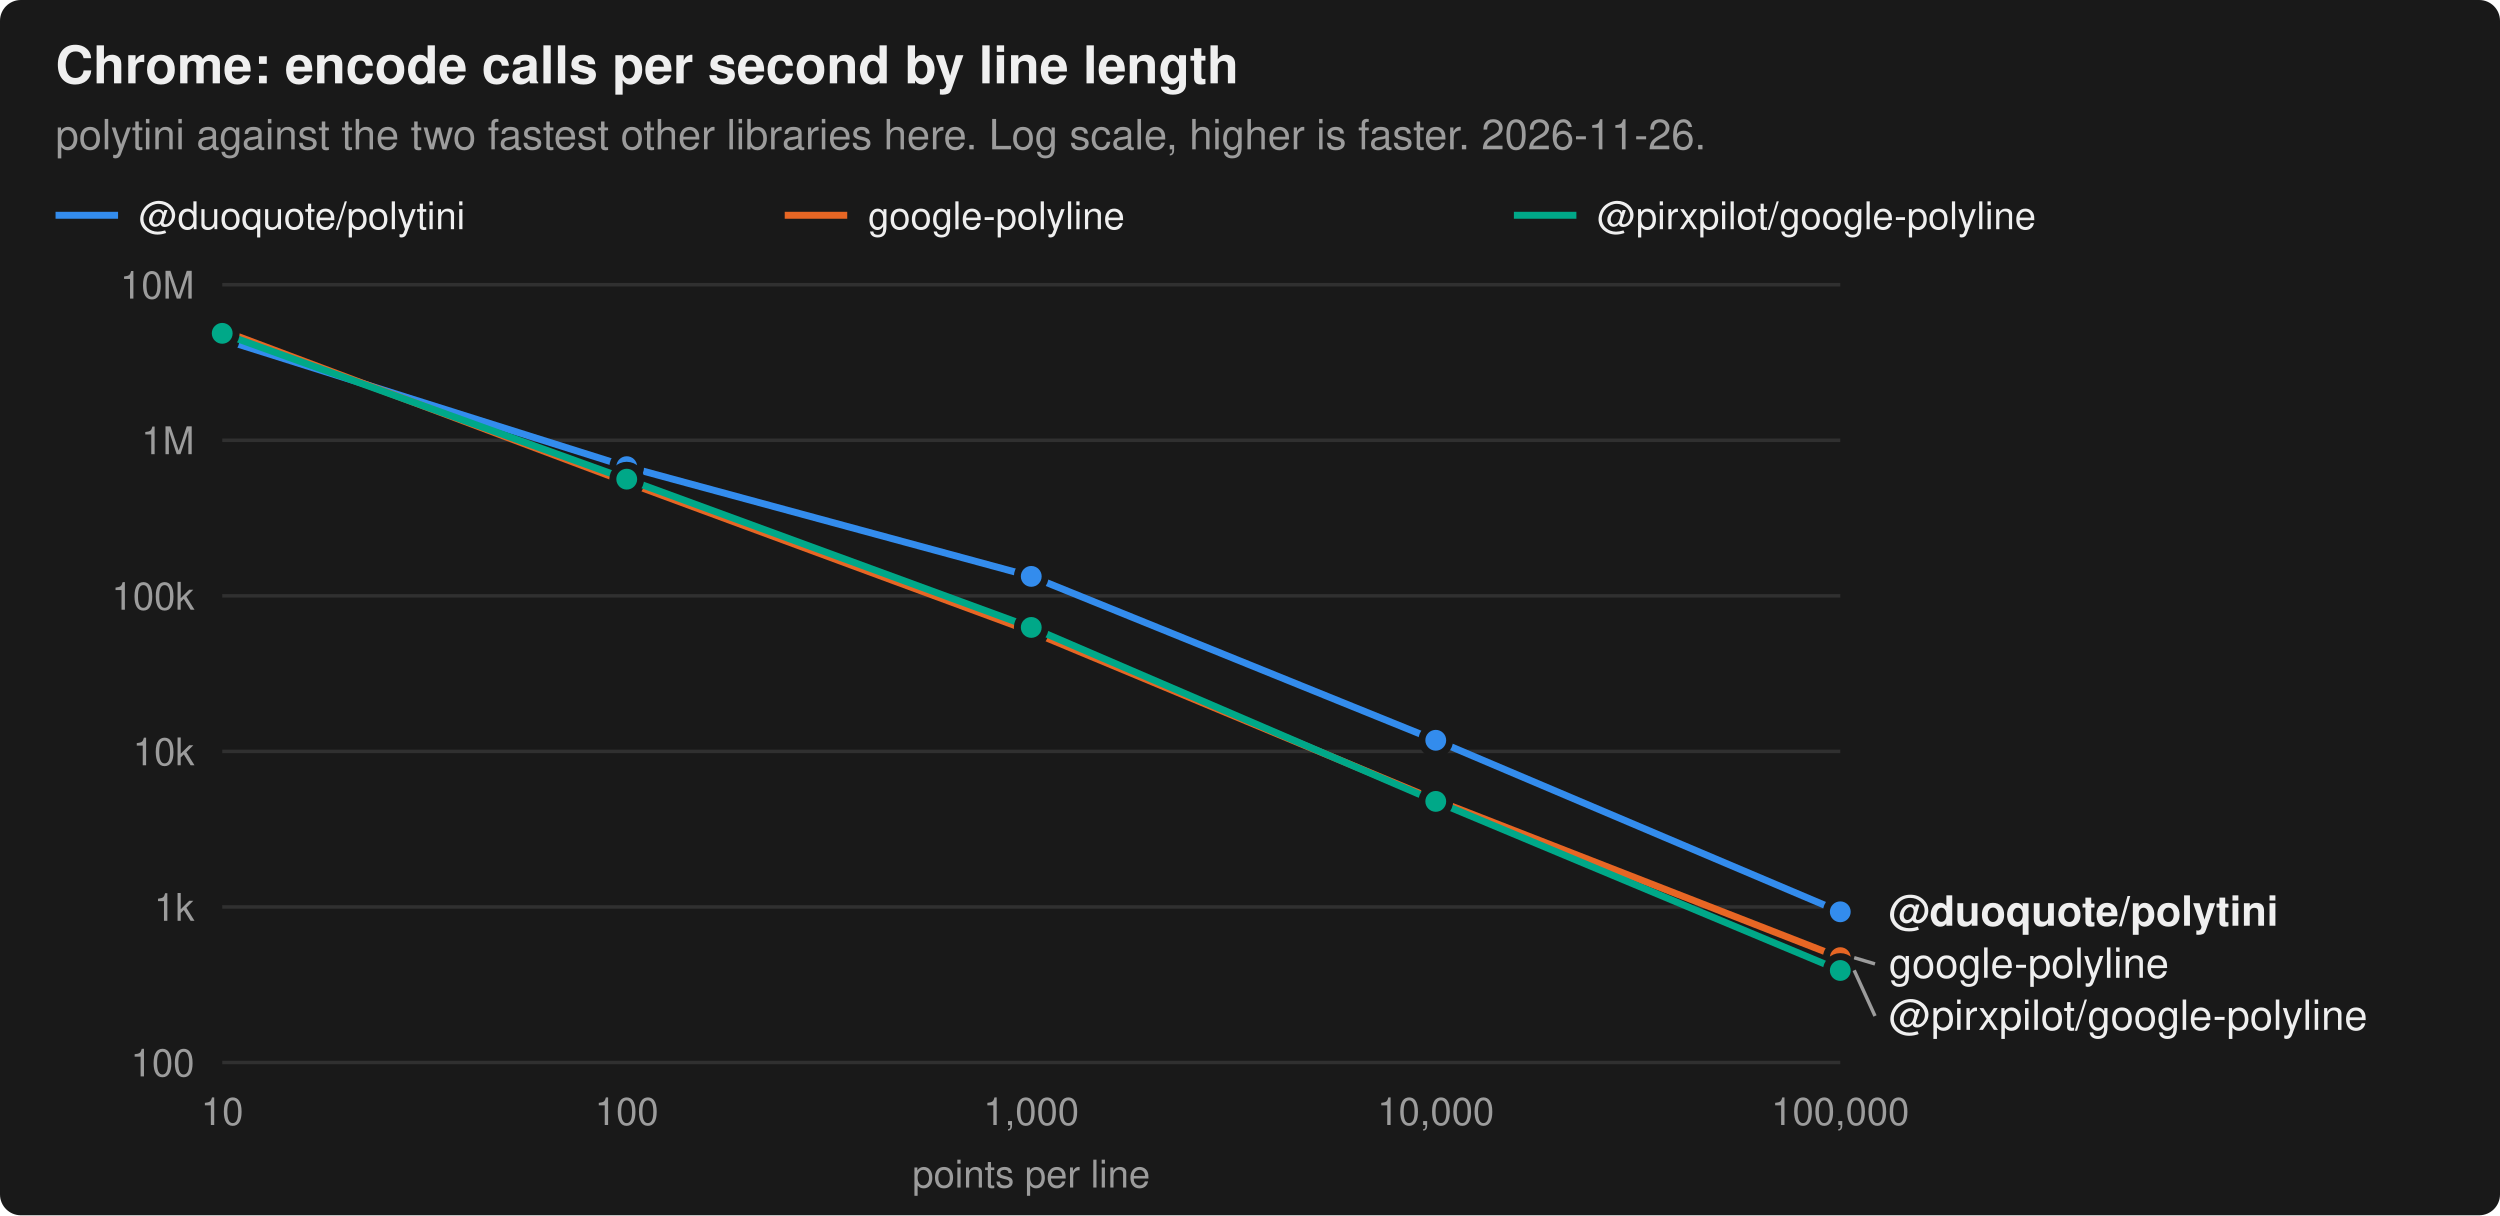
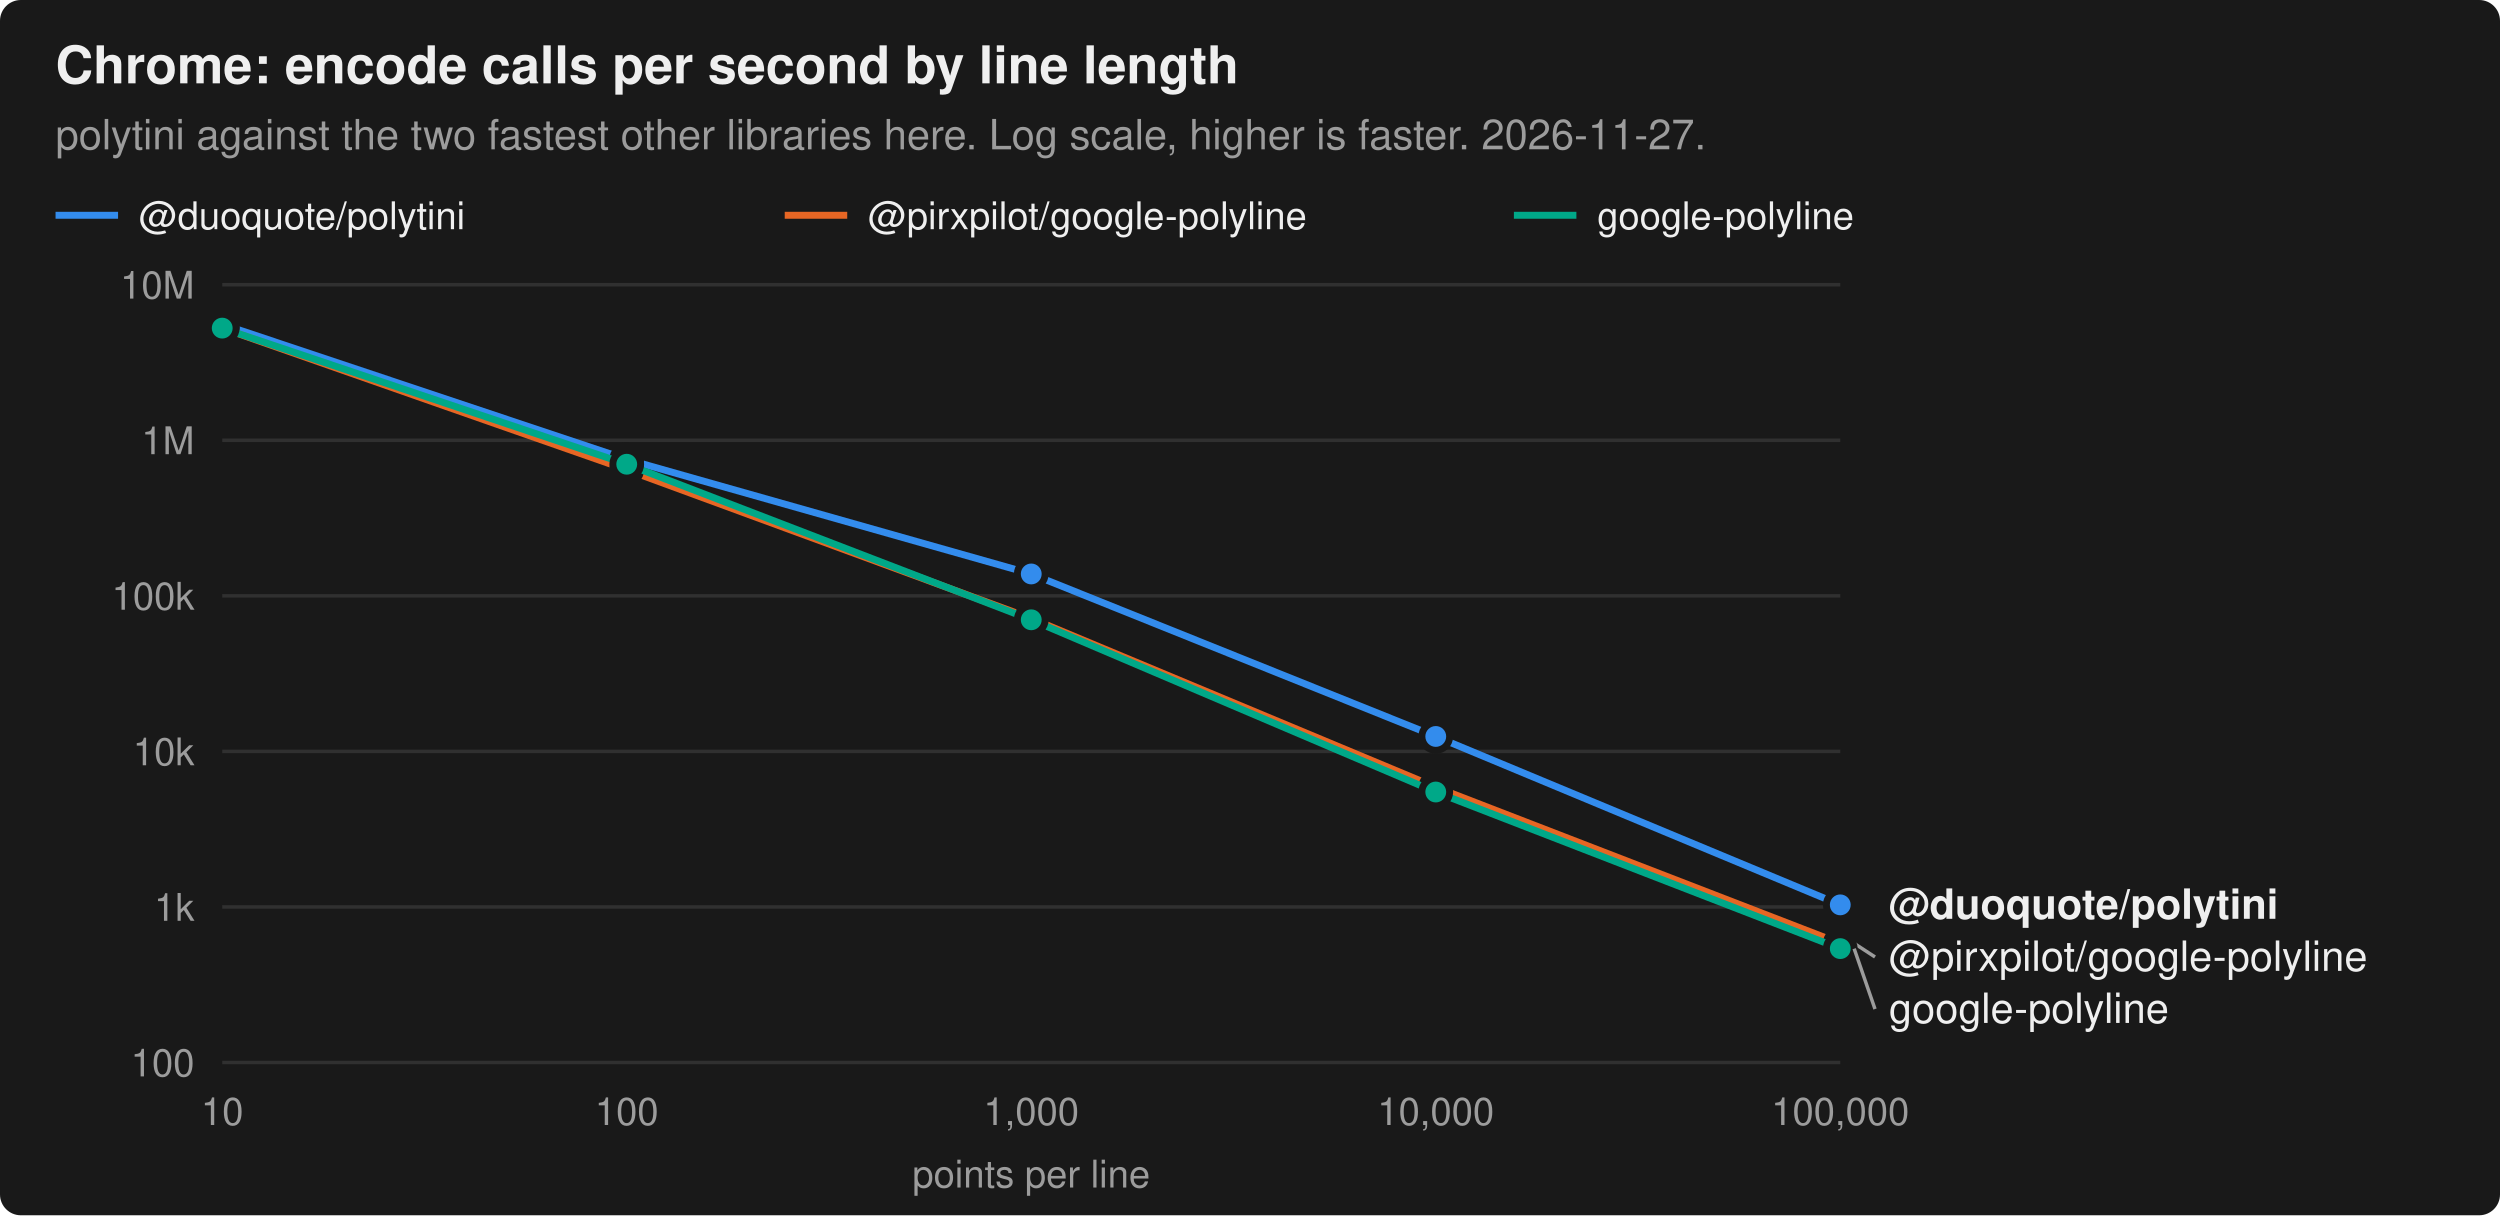
<svg xmlns="http://www.w3.org/2000/svg" width="720" height="350" viewBox="0 0 720 350" role="img" aria-labelledby="t d" font-family="-apple-system, BlinkMacSystemFont, 'Segoe UI', Helvetica, Arial, sans-serif">
  <rect width="720" height="350" rx="6" fill="#191919" />
  <text x="16" y="24" font-size="15" font-weight="600" fill="#efefef">Chrome: encode calls per second by line length</text>
-   <text x="16" y="43" font-size="12" fill="#9c9c9c">polytini against the two fastest other libraries here. Log scale, higher is faster. 2026-11-26.</text>
+   <text x="16" y="43" font-size="12" fill="#9c9c9c">polytini against the two fastest other libraries here. Log scale, higher is faster. 2026-11-27.</text>
  <line x1="64" y1="306" x2="530" y2="306" stroke="#303030" stroke-width="1" />
  <text x="56" y="310" font-size="11" text-anchor="end" fill="#9c9c9c">100</text>
  <line x1="64" y1="261.2" x2="530" y2="261.2" stroke="#303030" stroke-width="1" />
  <text x="56" y="265.2" font-size="11" text-anchor="end" fill="#9c9c9c">1k</text>
  <line x1="64" y1="216.4" x2="530" y2="216.4" stroke="#303030" stroke-width="1" />
  <text x="56" y="220.4" font-size="11" text-anchor="end" fill="#9c9c9c">10k</text>
  <line x1="64" y1="171.6" x2="530" y2="171.6" stroke="#303030" stroke-width="1" />
  <text x="56" y="175.6" font-size="11" text-anchor="end" fill="#9c9c9c">100k</text>
  <line x1="64" y1="126.8" x2="530" y2="126.8" stroke="#303030" stroke-width="1" />
  <text x="56" y="130.8" font-size="11" text-anchor="end" fill="#9c9c9c">1M</text>
  <line x1="64" y1="82" x2="530" y2="82" stroke="#303030" stroke-width="1" />
  <text x="56" y="86" font-size="11" text-anchor="end" fill="#9c9c9c">10M</text>
  <text x="64" y="324" font-size="11" text-anchor="middle" fill="#9c9c9c">10</text>
  <text x="180.5" y="324" font-size="11" text-anchor="middle" fill="#9c9c9c">100</text>
  <text x="297" y="324" font-size="11" text-anchor="middle" fill="#9c9c9c">1,000</text>
  <text x="413.5" y="324" font-size="11" text-anchor="middle" fill="#9c9c9c">10,000</text>
  <text x="530" y="324" font-size="11" text-anchor="middle" fill="#9c9c9c">100,000</text>
  <text x="297" y="342" font-size="11" text-anchor="middle" fill="#9c9c9c">points per line</text>
-   <polyline points="64.0,97.7 180.5,134.4 297.0,166.0 413.5,213.2 530.0,262.6" fill="none" stroke="#338ced" stroke-width="2" stroke-linejoin="round" stroke-linecap="round" />
-   <circle cx="64.0" cy="97.7" r="4" fill="#338ced" stroke="#191919" stroke-width="2" />
-   <circle cx="180.5" cy="134.4" r="4" fill="#338ced" stroke="#191919" stroke-width="2" />
-   <circle cx="297.0" cy="166.0" r="4" fill="#338ced" stroke="#191919" stroke-width="2" />
-   <circle cx="413.5" cy="213.2" r="4" fill="#338ced" stroke="#191919" stroke-width="2" />
-   <circle cx="530.0" cy="262.6" r="4" fill="#338ced" stroke="#191919" stroke-width="2" />
-   <text x="544" y="266.607" font-size="12" fill="#efefef" font-weight="600">@duoquote/polytini</text>
-   <polyline points="64.0,95.2 180.5,138.9 297.0,181.9 413.5,230.4 530.0,275.8" fill="none" stroke="#e76624" stroke-width="2" stroke-linejoin="round" stroke-linecap="round" />
-   <circle cx="64.0" cy="95.2" r="4" fill="#e76624" stroke="#191919" stroke-width="2" />
-   <circle cx="180.5" cy="138.9" r="4" fill="#e76624" stroke="#191919" stroke-width="2" />
-   <circle cx="297.0" cy="181.9" r="4" fill="#e76624" stroke="#191919" stroke-width="2" />
-   <circle cx="413.5" cy="230.4" r="4" fill="#e76624" stroke="#191919" stroke-width="2" />
-   <circle cx="530.0" cy="275.8" r="4" fill="#e76624" stroke="#191919" stroke-width="2" />
-   <line x1="534" y1="275.82" x2="540" y2="277.607" stroke="#9c9c9c" stroke-width="1" />
-   <text x="544" y="281.607" font-size="12" fill="#efefef">google-polyline</text>
-   <polyline points="64.0,96.0 180.5,138.0 297.0,180.7 413.5,230.8 530.0,279.5" fill="none" stroke="#00a888" stroke-width="2" stroke-linejoin="round" stroke-linecap="round" />
-   <circle cx="64.0" cy="96.0" r="4" fill="#00a888" stroke="#191919" stroke-width="2" />
-   <circle cx="180.5" cy="138.0" r="4" fill="#00a888" stroke="#191919" stroke-width="2" />
-   <circle cx="297.0" cy="180.7" r="4" fill="#00a888" stroke="#191919" stroke-width="2" />
-   <circle cx="413.5" cy="230.8" r="4" fill="#00a888" stroke="#191919" stroke-width="2" />
-   <circle cx="530.0" cy="279.5" r="4" fill="#00a888" stroke="#191919" stroke-width="2" />
-   <line x1="534" y1="279.451" x2="540" y2="292.607" stroke="#9c9c9c" stroke-width="1" />
-   <text x="544" y="296.607" font-size="12" fill="#efefef">@pirxpilot/google-polyline</text>
+   <polyline points="64.0,93.4 180.5,132.3 297.0,165.3 413.5,212.1 530.0,260.6" fill="none" stroke="#338ced" stroke-width="2" stroke-linejoin="round" stroke-linecap="round" />
+   <circle cx="64.0" cy="93.4" r="4" fill="#338ced" stroke="#191919" stroke-width="2" />
+   <circle cx="180.5" cy="132.3" r="4" fill="#338ced" stroke="#191919" stroke-width="2" />
+   <circle cx="297.0" cy="165.3" r="4" fill="#338ced" stroke="#191919" stroke-width="2" />
+   <circle cx="413.5" cy="212.1" r="4" fill="#338ced" stroke="#191919" stroke-width="2" />
+   <circle cx="530.0" cy="260.6" r="4" fill="#338ced" stroke="#191919" stroke-width="2" />
+   <text x="544" y="264.607" font-size="12" fill="#efefef" font-weight="600">@duoquote/polytini</text>
+   <polyline points="64.0,94.5 180.5,135.3 297.0,178.1 413.5,226.7 530.0,271.7" fill="none" stroke="#e76624" stroke-width="2" stroke-linejoin="round" stroke-linecap="round" />
+   <circle cx="64.0" cy="94.5" r="4" fill="#e76624" stroke="#191919" stroke-width="2" />
+   <circle cx="180.5" cy="135.3" r="4" fill="#e76624" stroke="#191919" stroke-width="2" />
+   <circle cx="297.0" cy="178.1" r="4" fill="#e76624" stroke="#191919" stroke-width="2" />
+   <circle cx="413.5" cy="226.7" r="4" fill="#e76624" stroke="#191919" stroke-width="2" />
+   <circle cx="530.0" cy="271.7" r="4" fill="#e76624" stroke="#191919" stroke-width="2" />
+   <line x1="534" y1="271.695" x2="540" y2="275.607" stroke="#9c9c9c" stroke-width="1" />
+   <text x="544" y="279.607" font-size="12" fill="#efefef">@pirxpilot/google-polyline</text>
+   <polyline points="64.0,94.5 180.5,133.7 297.0,178.5 413.5,228.1 530.0,273.2" fill="none" stroke="#00a888" stroke-width="2" stroke-linejoin="round" stroke-linecap="round" />
+   <circle cx="64.0" cy="94.5" r="4" fill="#00a888" stroke="#191919" stroke-width="2" />
+   <circle cx="180.5" cy="133.7" r="4" fill="#00a888" stroke="#191919" stroke-width="2" />
+   <circle cx="297.0" cy="178.5" r="4" fill="#00a888" stroke="#191919" stroke-width="2" />
+   <circle cx="413.5" cy="228.1" r="4" fill="#00a888" stroke="#191919" stroke-width="2" />
+   <circle cx="530.0" cy="273.2" r="4" fill="#00a888" stroke="#191919" stroke-width="2" />
+   <line x1="534" y1="273.222" x2="540" y2="290.607" stroke="#9c9c9c" stroke-width="1" />
+   <text x="544" y="294.607" font-size="12" fill="#efefef">google-polyline</text>
  <line x1="16" y1="62" x2="34" y2="62" stroke="#338ced" stroke-width="2" />
  <text x="40" y="66" font-size="11" fill="#efefef">@duoquote/polytini</text>
  <line x1="226" y1="62" x2="244" y2="62" stroke="#e76624" stroke-width="2" />
-   <text x="250" y="66" font-size="11" fill="#efefef">google-polyline</text>
+   <text x="250" y="66" font-size="11" fill="#efefef">@pirxpilot/google-polyline</text>
  <line x1="436" y1="62" x2="454" y2="62" stroke="#00a888" stroke-width="2" />
-   <text x="460" y="66" font-size="11" fill="#efefef">@pirxpilot/google-polyline</text>
+   <text x="460" y="66" font-size="11" fill="#efefef">google-polyline</text>
</svg>
